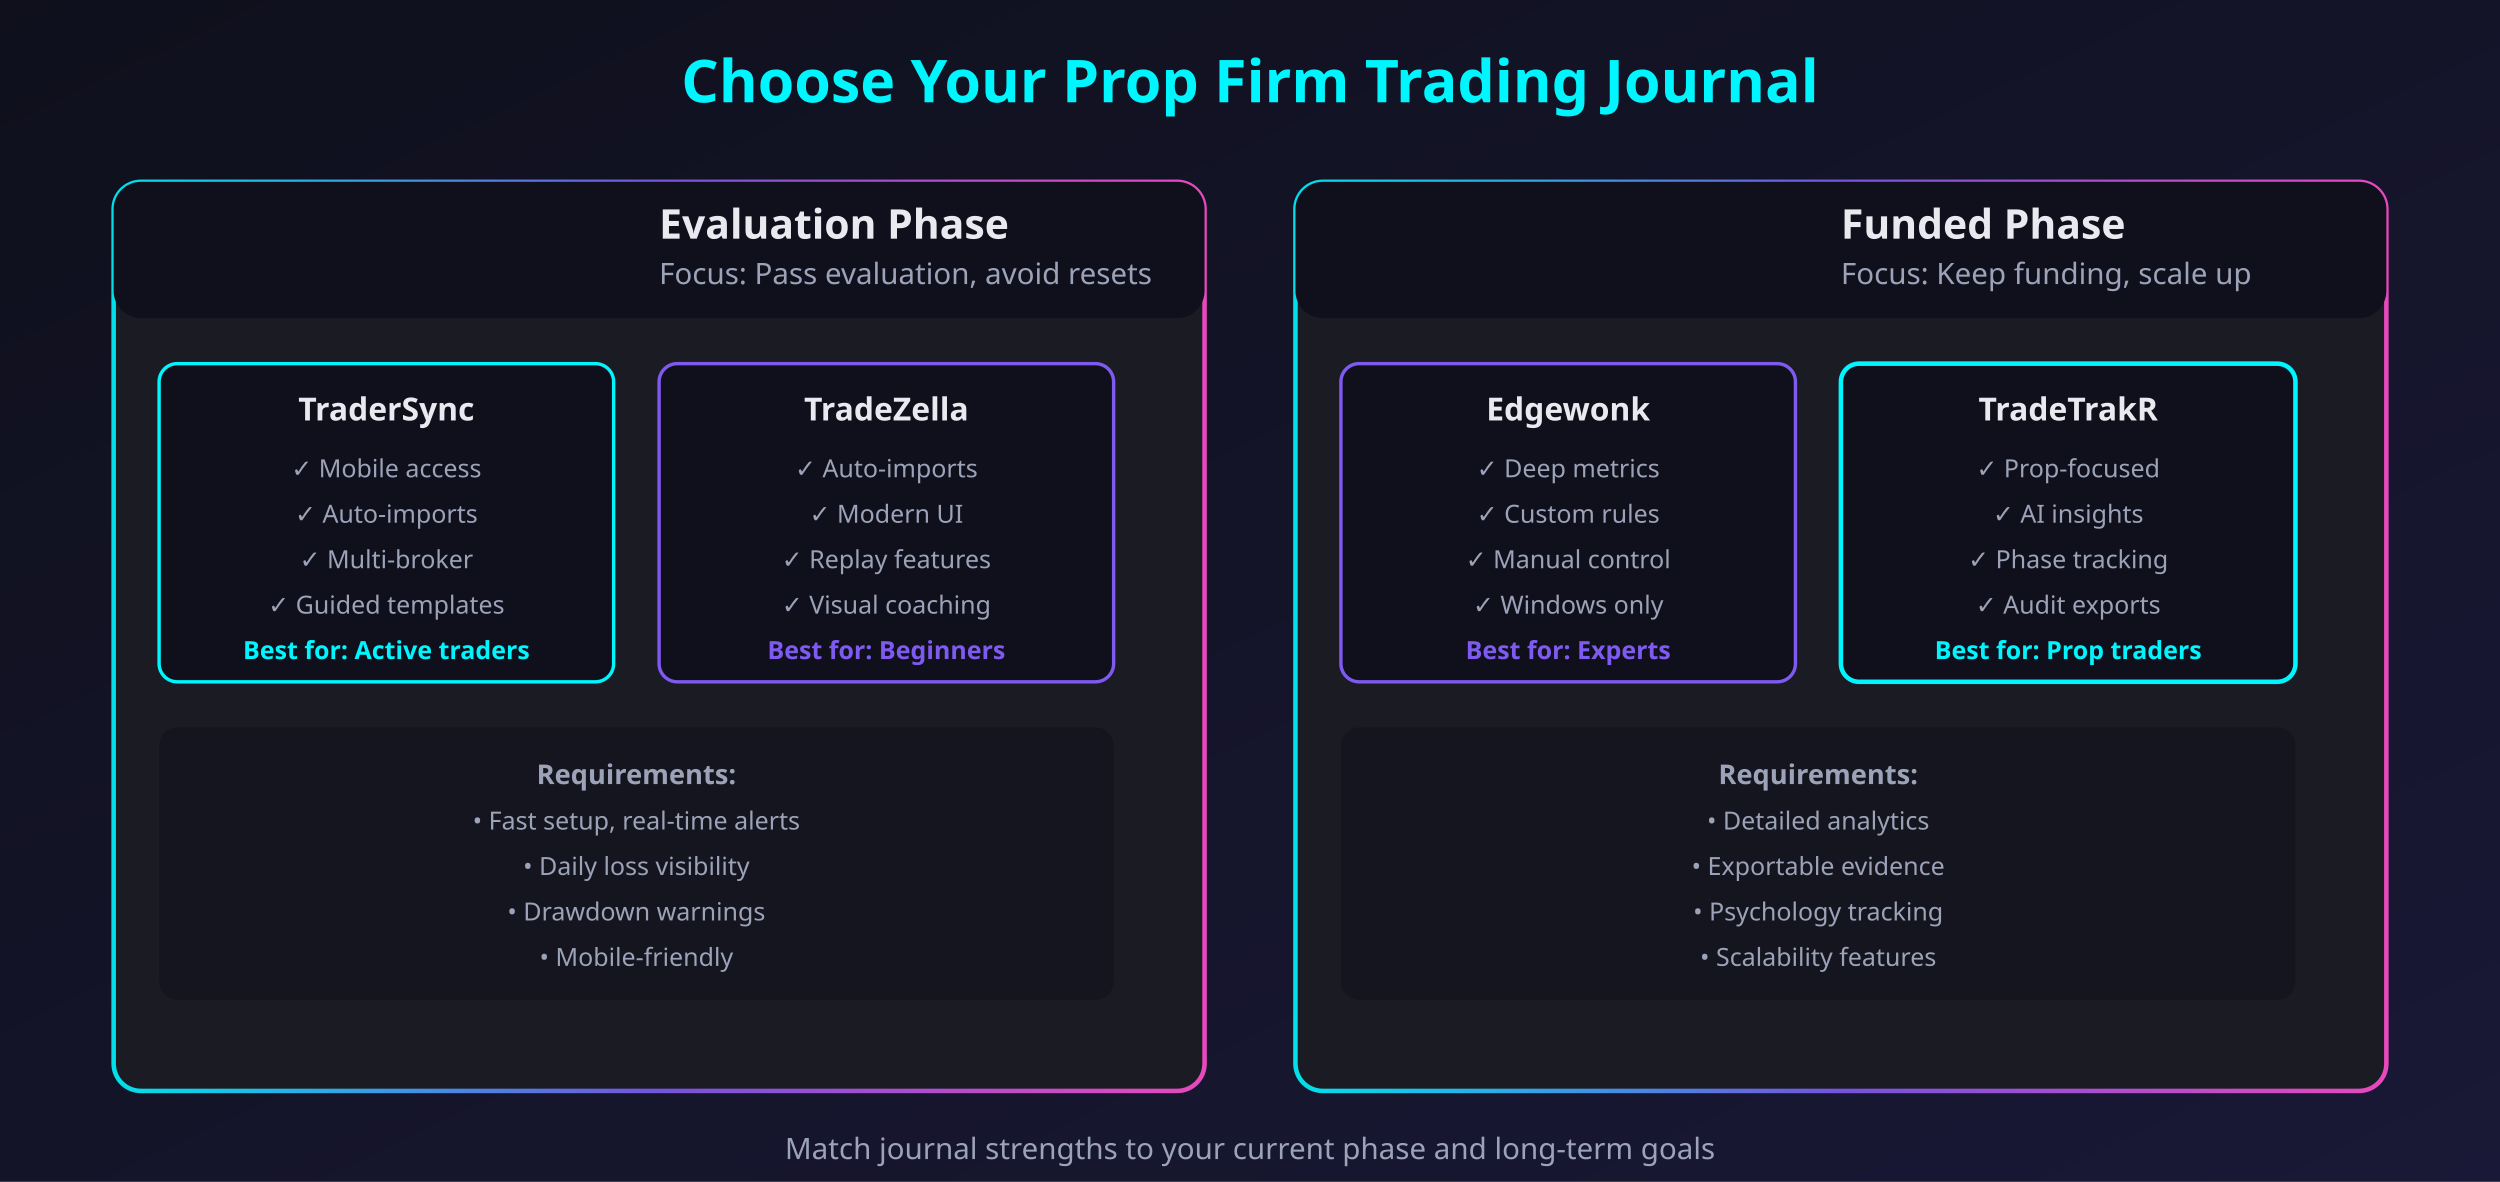
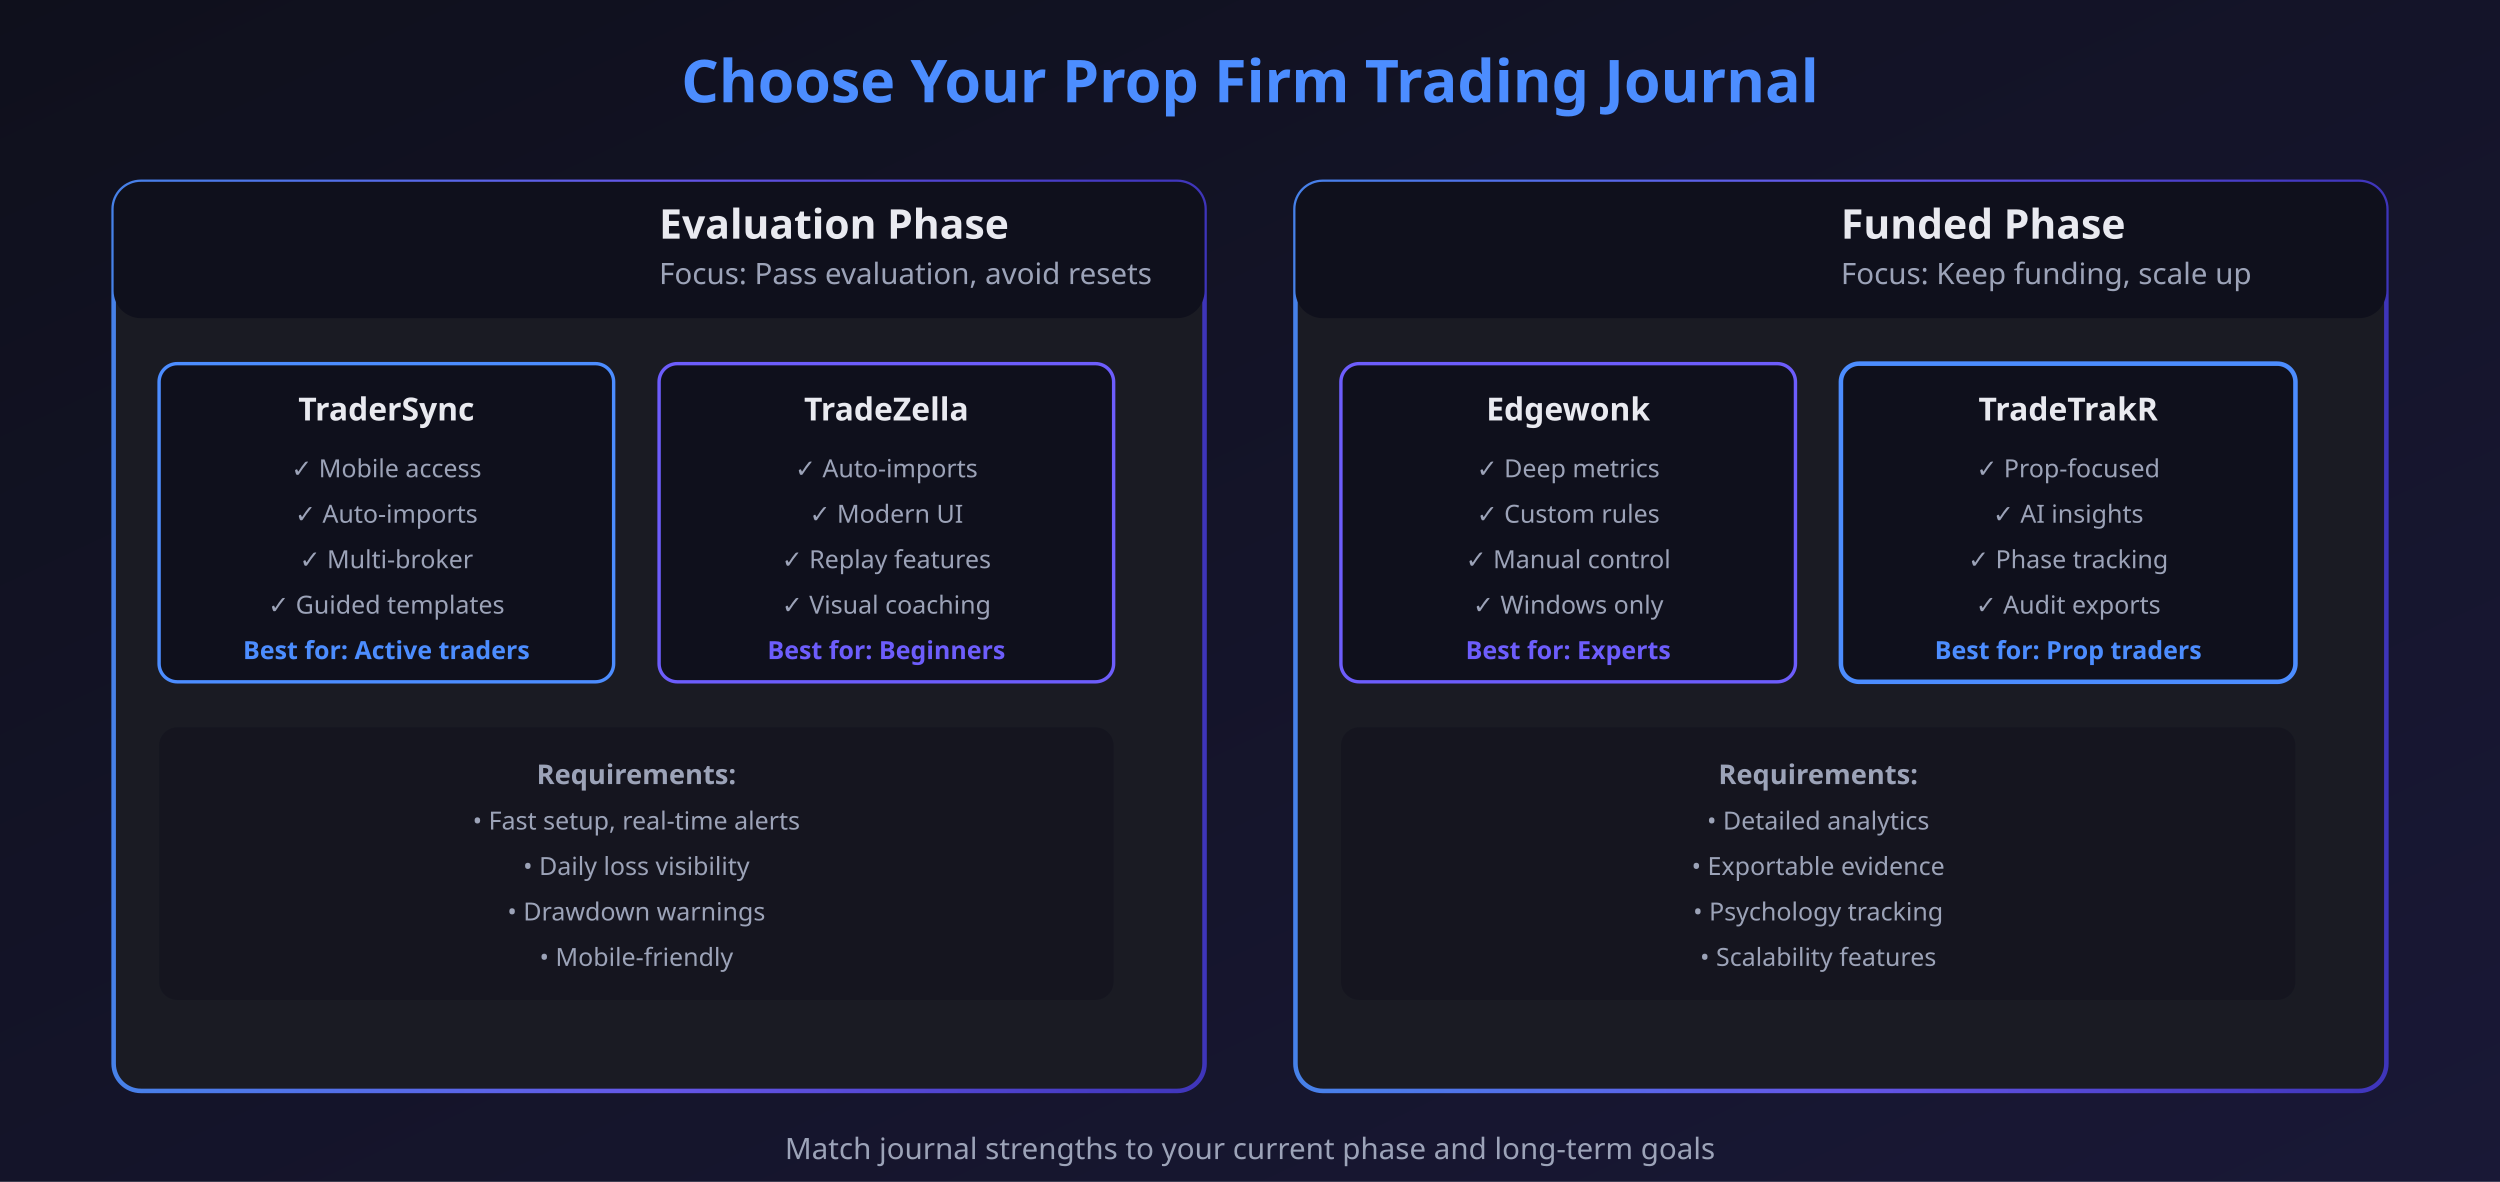
<svg xmlns="http://www.w3.org/2000/svg" viewBox="0 0 1100 520">
  <defs>
    <linearGradient id="guide-bg" x1="0%" y1="0%" x2="100%" y2="100%">
      <stop offset="0%" style="stop-color:#0f101c;stop-opacity:1" />
      <stop offset="100%" style="stop-color:#191836;stop-opacity:1" />
    </linearGradient>
    <linearGradient id="guide-accent" x1="0%" y1="0%" x2="100%" y2="0%">
-       <stop offset="0%" style="stop-color:#00f6ff;stop-opacity:0.9" />
-       <stop offset="50%" style="stop-color:#7f5af0;stop-opacity:0.9" />
-       <stop offset="100%" style="stop-color:#ff4ecd;stop-opacity:0.9" />
+       <stop offset="0%" style="stop-color:#4c8dff;stop-opacity:0.9" />
+       <stop offset="50%" style="stop-color:#6d5dfc;stop-opacity:0.9" />
+       <stop offset="100%" style="stop-color:#4338ca;stop-opacity:0.9" />
    </linearGradient>
  </defs>
  <rect width="1100" height="520" fill="url(#guide-bg)" />
-   <text x="550" y="45" fill="#00f6ff" font-family="system-ui, sans-serif" font-size="26" font-weight="700" text-anchor="middle">Choose Your Prop Firm Trading Journal</text>
+   <text x="550" y="45" fill="#4c8dff" font-family="system-ui, sans-serif" font-size="26" font-weight="700" text-anchor="middle">Choose Your Prop Firm Trading Journal</text>
  <rect x="50" y="80" width="480" height="400" rx="12" fill="#1a1b23" stroke="url(#guide-accent)" stroke-width="2" />
  <rect x="50" y="80" width="480" height="60" rx="12" fill="#0f101c" />
  <text x="290" y="105" fill="#e9eaf0" font-family="system-ui, sans-serif" font-size="18" font-weight="700">Evaluation Phase</text>
  <text x="290" y="125" fill="#9ca3b8" font-family="system-ui, sans-serif" font-size="13">Focus: Pass evaluation, avoid resets</text>
-   <rect x="70" y="160" width="200" height="140" rx="8" fill="#0f101c" stroke="#00f6ff" stroke-width="1.5" />
+   <rect x="70" y="160" width="200" height="140" rx="8" fill="#0f101c" stroke="#4c8dff" stroke-width="1.5" />
  <text x="170" y="185" fill="#e9eaf0" font-family="system-ui, sans-serif" font-size="14" font-weight="600" text-anchor="middle">TraderSync</text>
  <text x="170" y="210" fill="#9ca3b8" font-family="system-ui, sans-serif" font-size="11" text-anchor="middle">✓ Mobile access</text>
  <text x="170" y="230" fill="#9ca3b8" font-family="system-ui, sans-serif" font-size="11" text-anchor="middle">✓ Auto-imports</text>
  <text x="170" y="250" fill="#9ca3b8" font-family="system-ui, sans-serif" font-size="11" text-anchor="middle">✓ Multi-broker</text>
  <text x="170" y="270" fill="#9ca3b8" font-family="system-ui, sans-serif" font-size="11" text-anchor="middle">✓ Guided templates</text>
-   <text x="170" y="290" fill="#00f6ff" font-family="system-ui, sans-serif" font-size="11" font-weight="600" text-anchor="middle">Best for: Active traders</text>
-   <rect x="290" y="160" width="200" height="140" rx="8" fill="#0f101c" stroke="#7f5af0" stroke-width="1.5" />
+   <text x="170" y="290" fill="#4c8dff" font-family="system-ui, sans-serif" font-size="11" font-weight="600" text-anchor="middle">Best for: Active traders</text>
+   <rect x="290" y="160" width="200" height="140" rx="8" fill="#0f101c" stroke="#6d5dfc" stroke-width="1.5" />
  <text x="390" y="185" fill="#e9eaf0" font-family="system-ui, sans-serif" font-size="14" font-weight="600" text-anchor="middle">TradeZella</text>
  <text x="390" y="210" fill="#9ca3b8" font-family="system-ui, sans-serif" font-size="11" text-anchor="middle">✓ Auto-imports</text>
  <text x="390" y="230" fill="#9ca3b8" font-family="system-ui, sans-serif" font-size="11" text-anchor="middle">✓ Modern UI</text>
  <text x="390" y="250" fill="#9ca3b8" font-family="system-ui, sans-serif" font-size="11" text-anchor="middle">✓ Replay features</text>
  <text x="390" y="270" fill="#9ca3b8" font-family="system-ui, sans-serif" font-size="11" text-anchor="middle">✓ Visual coaching</text>
-   <text x="390" y="290" fill="#7f5af0" font-family="system-ui, sans-serif" font-size="11" font-weight="600" text-anchor="middle">Best for: Beginners</text>
+   <text x="390" y="290" fill="#6d5dfc" font-family="system-ui, sans-serif" font-size="11" font-weight="600" text-anchor="middle">Best for: Beginners</text>
  <rect x="70" y="320" width="420" height="120" rx="8" fill="#0f101c" opacity="0.5" />
  <text x="280" y="345" fill="#9ca3b8" font-family="system-ui, sans-serif" font-size="12" font-weight="600" text-anchor="middle">Requirements:</text>
  <text x="280" y="365" fill="#9ca3b8" font-family="system-ui, sans-serif" font-size="11" text-anchor="middle">• Fast setup, real-time alerts</text>
  <text x="280" y="385" fill="#9ca3b8" font-family="system-ui, sans-serif" font-size="11" text-anchor="middle">• Daily loss visibility</text>
  <text x="280" y="405" fill="#9ca3b8" font-family="system-ui, sans-serif" font-size="11" text-anchor="middle">• Drawdown warnings</text>
  <text x="280" y="425" fill="#9ca3b8" font-family="system-ui, sans-serif" font-size="11" text-anchor="middle">• Mobile-friendly</text>
  <rect x="570" y="80" width="480" height="400" rx="12" fill="#1a1b23" stroke="url(#guide-accent)" stroke-width="2" />
  <rect x="570" y="80" width="480" height="60" rx="12" fill="#0f101c" />
  <text x="810" y="105" fill="#e9eaf0" font-family="system-ui, sans-serif" font-size="18" font-weight="700">Funded Phase</text>
  <text x="810" y="125" fill="#9ca3b8" font-family="system-ui, sans-serif" font-size="13">Focus: Keep funding, scale up</text>
-   <rect x="590" y="160" width="200" height="140" rx="8" fill="#0f101c" stroke="#7f5af0" stroke-width="1.5" />
+   <rect x="590" y="160" width="200" height="140" rx="8" fill="#0f101c" stroke="#6d5dfc" stroke-width="1.5" />
  <text x="690" y="185" fill="#e9eaf0" font-family="system-ui, sans-serif" font-size="14" font-weight="600" text-anchor="middle">Edgewonk</text>
  <text x="690" y="210" fill="#9ca3b8" font-family="system-ui, sans-serif" font-size="11" text-anchor="middle">✓ Deep metrics</text>
  <text x="690" y="230" fill="#9ca3b8" font-family="system-ui, sans-serif" font-size="11" text-anchor="middle">✓ Custom rules</text>
  <text x="690" y="250" fill="#9ca3b8" font-family="system-ui, sans-serif" font-size="11" text-anchor="middle">✓ Manual control</text>
  <text x="690" y="270" fill="#9ca3b8" font-family="system-ui, sans-serif" font-size="11" text-anchor="middle">✓ Windows only</text>
-   <text x="690" y="290" fill="#7f5af0" font-family="system-ui, sans-serif" font-size="11" font-weight="600" text-anchor="middle">Best for: Experts</text>
-   <rect x="810" y="160" width="200" height="140" rx="8" fill="#0f101c" stroke="#00f6ff" stroke-width="2" />
+   <text x="690" y="290" fill="#6d5dfc" font-family="system-ui, sans-serif" font-size="11" font-weight="600" text-anchor="middle">Best for: Experts</text>
+   <rect x="810" y="160" width="200" height="140" rx="8" fill="#0f101c" stroke="#4c8dff" stroke-width="2" />
  <text x="910" y="185" fill="#e9eaf0" font-family="system-ui, sans-serif" font-size="14" font-weight="600" text-anchor="middle">TradeTrakR</text>
  <text x="910" y="210" fill="#9ca3b8" font-family="system-ui, sans-serif" font-size="11" text-anchor="middle">✓ Prop-focused</text>
  <text x="910" y="230" fill="#9ca3b8" font-family="system-ui, sans-serif" font-size="11" text-anchor="middle">✓ AI insights</text>
  <text x="910" y="250" fill="#9ca3b8" font-family="system-ui, sans-serif" font-size="11" text-anchor="middle">✓ Phase tracking</text>
  <text x="910" y="270" fill="#9ca3b8" font-family="system-ui, sans-serif" font-size="11" text-anchor="middle">✓ Audit exports</text>
-   <text x="910" y="290" fill="#00f6ff" font-family="system-ui, sans-serif" font-size="11" font-weight="600" text-anchor="middle">Best for: Prop traders</text>
+   <text x="910" y="290" fill="#4c8dff" font-family="system-ui, sans-serif" font-size="11" font-weight="600" text-anchor="middle">Best for: Prop traders</text>
  <rect x="590" y="320" width="420" height="120" rx="8" fill="#0f101c" opacity="0.5" />
  <text x="800" y="345" fill="#9ca3b8" font-family="system-ui, sans-serif" font-size="12" font-weight="600" text-anchor="middle">Requirements:</text>
  <text x="800" y="365" fill="#9ca3b8" font-family="system-ui, sans-serif" font-size="11" text-anchor="middle">• Detailed analytics</text>
  <text x="800" y="385" fill="#9ca3b8" font-family="system-ui, sans-serif" font-size="11" text-anchor="middle">• Exportable evidence</text>
  <text x="800" y="405" fill="#9ca3b8" font-family="system-ui, sans-serif" font-size="11" text-anchor="middle">• Psychology tracking</text>
  <text x="800" y="425" fill="#9ca3b8" font-family="system-ui, sans-serif" font-size="11" text-anchor="middle">• Scalability features</text>
  <text x="550" y="510" fill="#9ca3b8" font-family="system-ui, sans-serif" font-size="13" text-anchor="middle">Match journal strengths to your current phase and long-term goals</text>
</svg>
